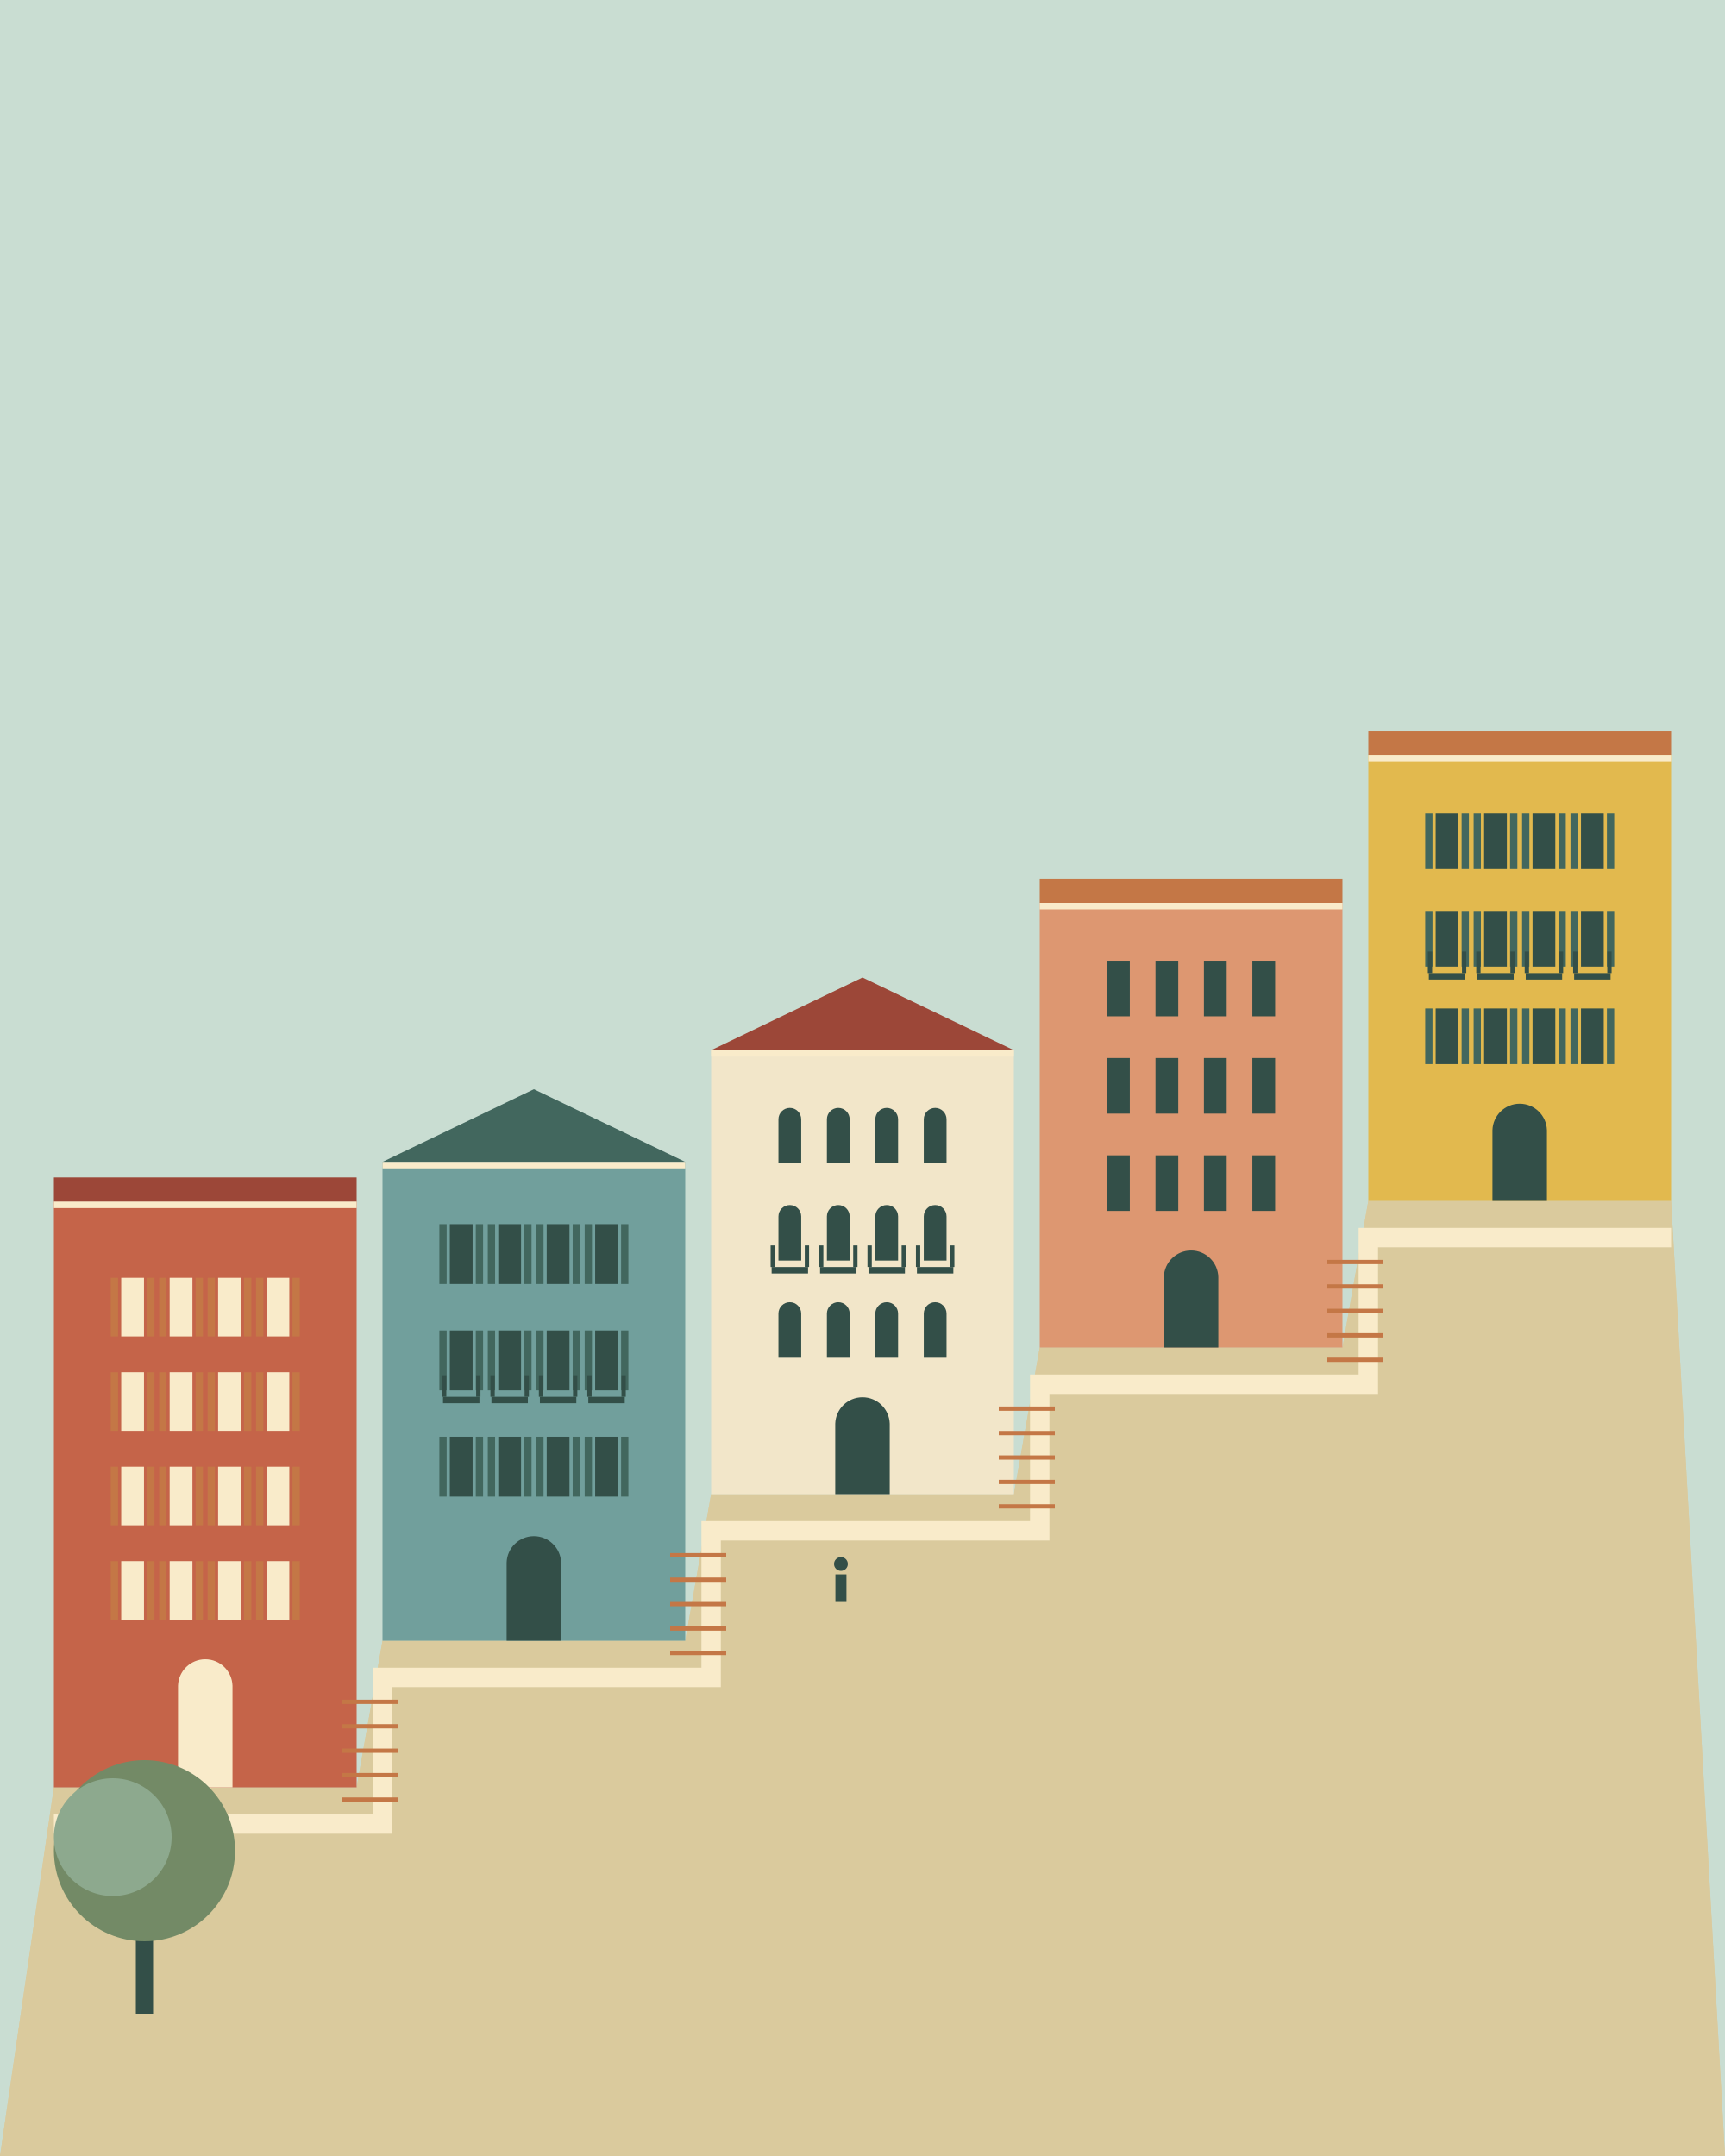
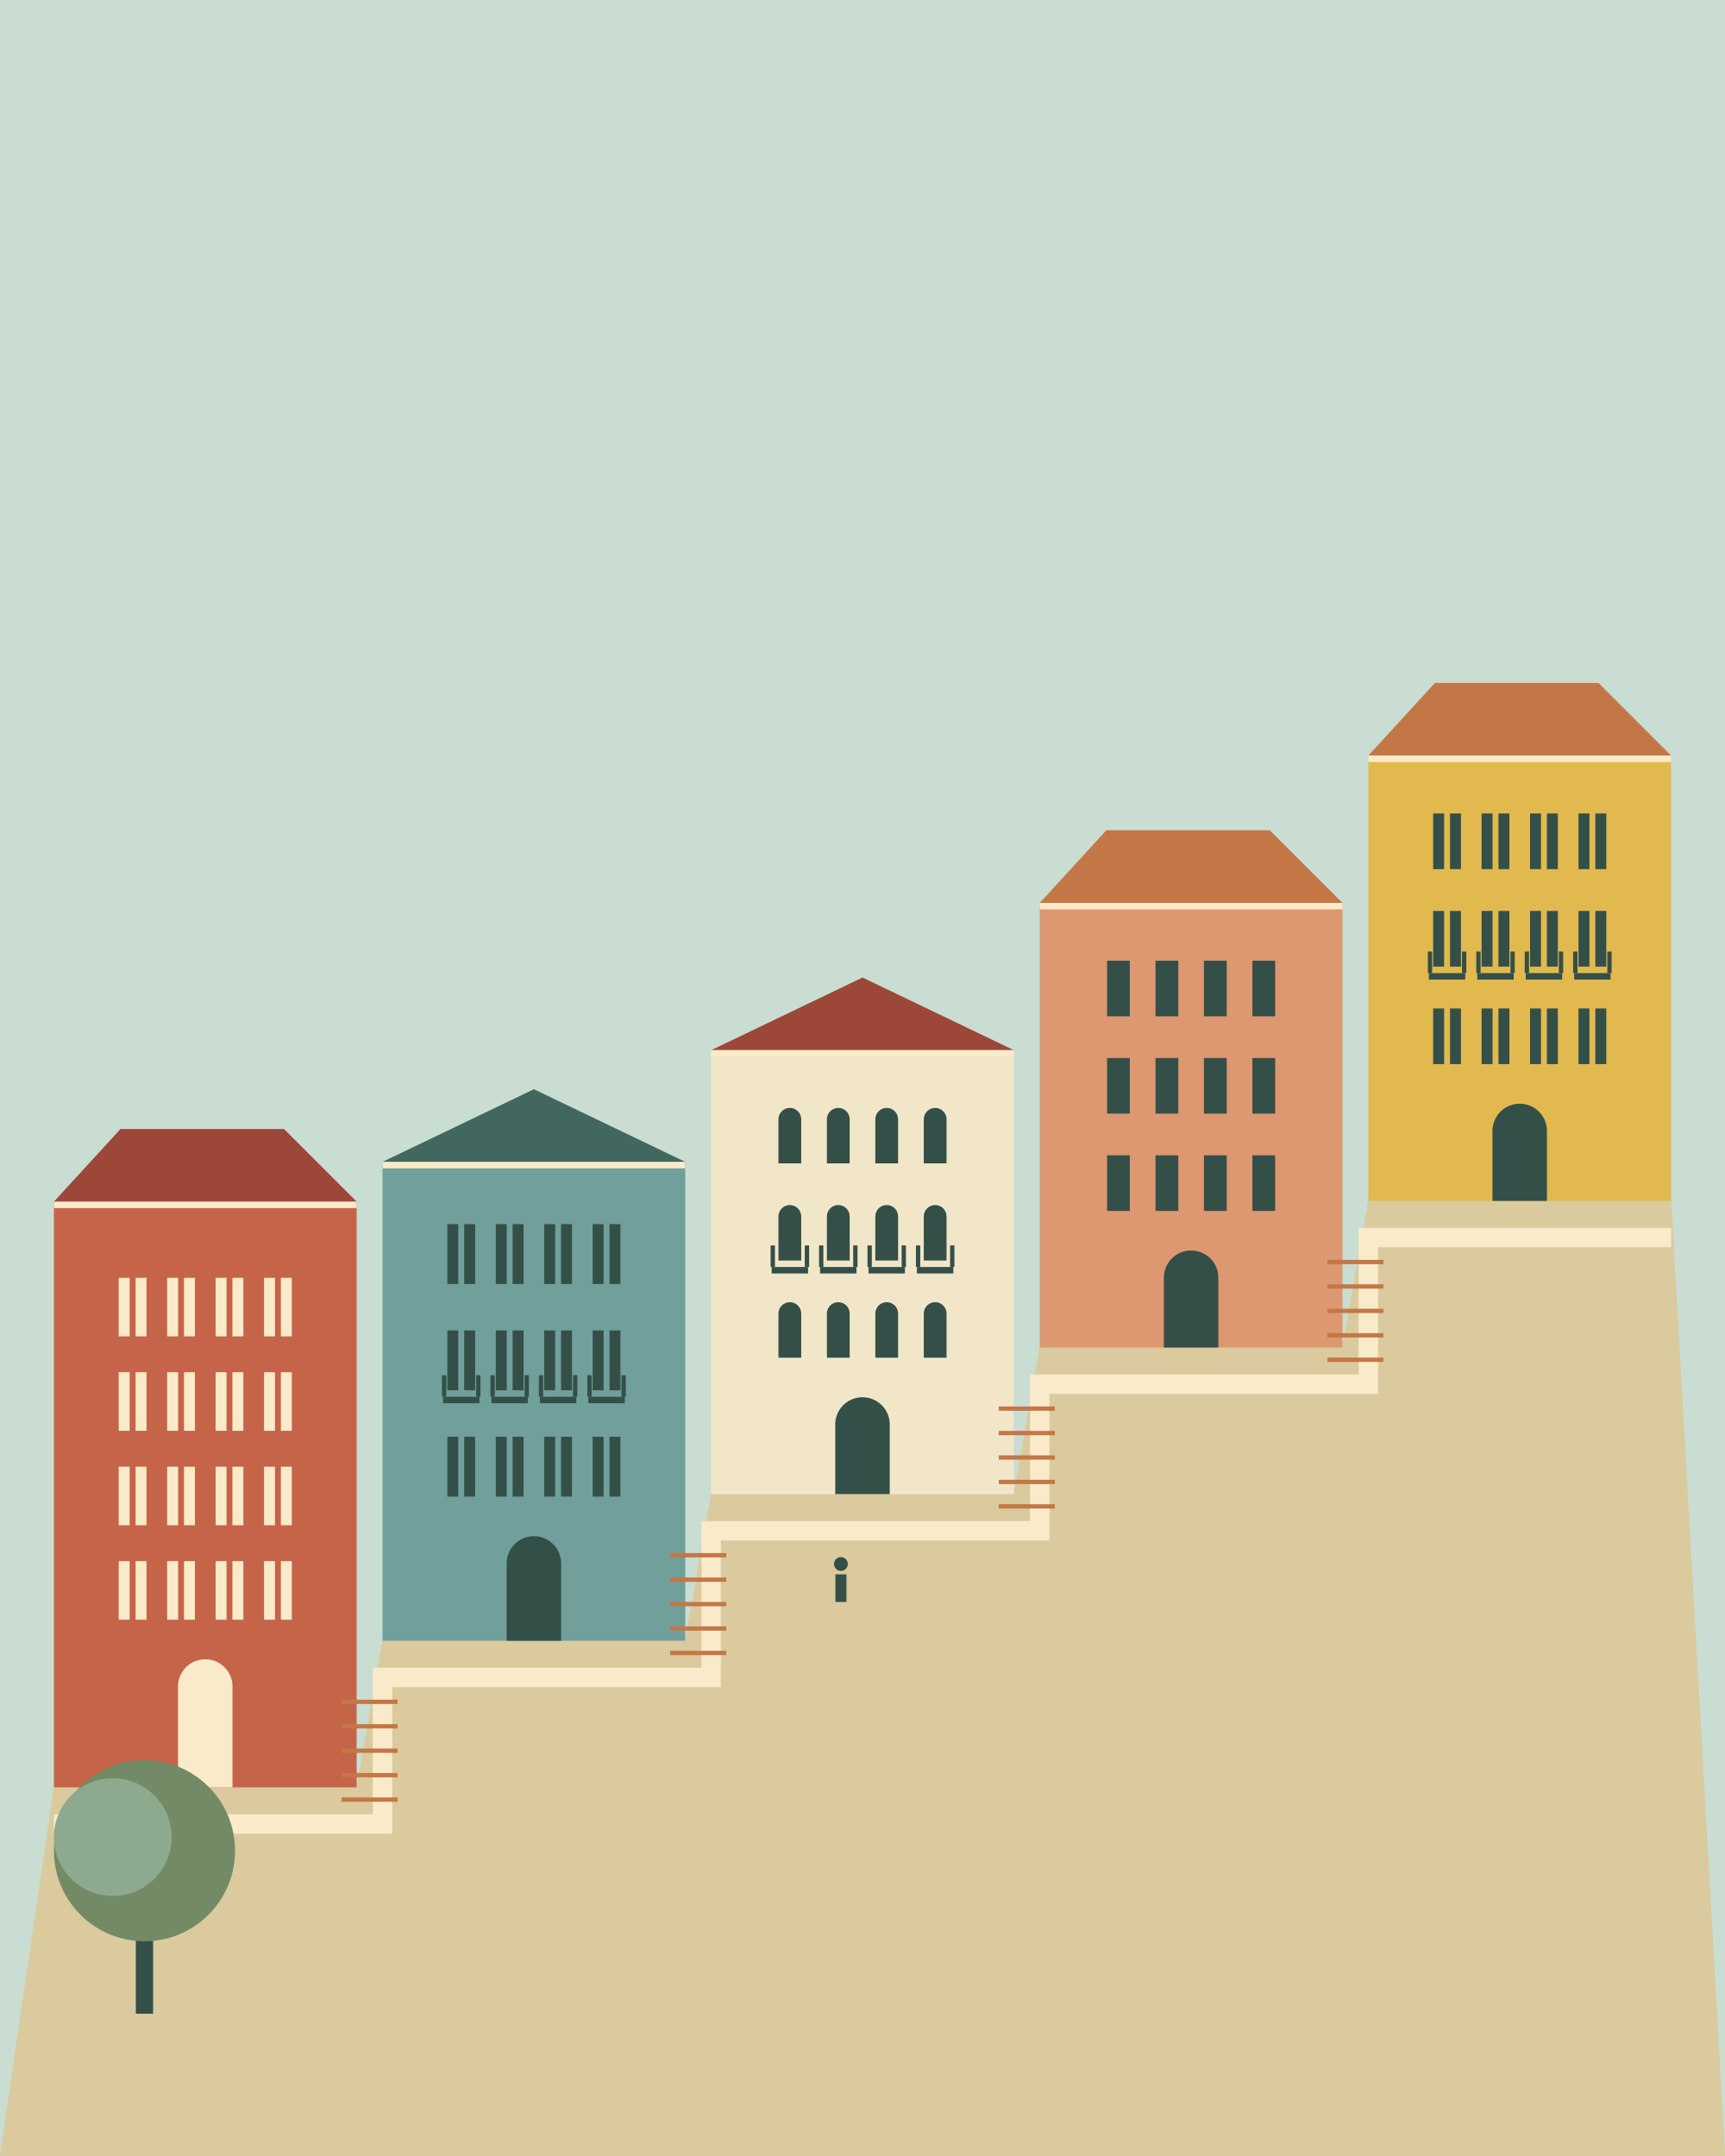
<svg xmlns="http://www.w3.org/2000/svg" width="800" height="1000" viewBox="0 0 800 1000" role="img" aria-label="坂道・hillside-003">
  <rect x="0" y="0" width="800" height="1000" fill="#c9ddd2" />
  <polygon points="25,829.02 165.4,829.02 177.4,761.02 317.8,761.02 329.8,693.02 470.2,693.02 482.2,625.02 622.6,625.02 634.6,557.02 775,557.02 800,1000 0,1000" fill="#daca9d" />
  <polygon points="25,829.02 165.4,829.02 177.4,761.02 317.8,761.02 329.8,693.02 470.2,693.02 482.2,625.02 622.6,625.02 634.6,557.02 775,557.02 800,1000 0,1000" fill="#daca9d" />
  <g data-building="b0-0">
    <rect x="25" y="557.35" width="140.4" height="271.67" fill="#c56449" />
-     <rect x="25" y="546.12" width="140.4" height="11.23" fill="#9c4738" />
+     <polygon points="25,557.35 55.89,523.65 131.7,523.65 165.4,557.35" fill="#9c4738" />
    <rect x="25" y="557.35" width="140.4" height="3" fill="#f9ebca" />
-     <rect x="56.22" y="592.67" width="10.56" height="27.17" fill="#f9ebca" />
-     <rect x="51.37" y="592.67" width="3.38" height="27.17" fill="#c47746" />
-     <rect x="68.26" y="592.67" width="3.38" height="27.17" fill="#c47746" />
-     <rect x="78.69" y="592.67" width="10.56" height="27.17" fill="#f9ebca" />
-     <rect x="73.83" y="592.67" width="3.38" height="27.17" fill="#c47746" />
-     <rect x="90.73" y="592.67" width="3.38" height="27.17" fill="#c47746" />
-     <rect x="101.15" y="592.67" width="10.56" height="27.17" fill="#f9ebca" />
-     <rect x="96.3" y="592.67" width="3.38" height="27.17" fill="#c47746" />
-     <rect x="113.19" y="592.67" width="3.38" height="27.17" fill="#c47746" />
-     <rect x="123.62" y="592.67" width="10.56" height="27.17" fill="#f9ebca" />
-     <rect x="118.76" y="592.67" width="3.38" height="27.17" fill="#c47746" />
-     <rect x="135.65" y="592.67" width="3.38" height="27.17" fill="#c47746" />
-     <rect x="56.22" y="636.47" width="10.56" height="27.17" fill="#f9ebca" />
-     <rect x="51.37" y="636.47" width="3.38" height="27.17" fill="#c47746" />
-     <rect x="68.26" y="636.47" width="3.38" height="27.17" fill="#c47746" />
-     <rect x="78.69" y="636.47" width="10.56" height="27.17" fill="#f9ebca" />
-     <rect x="73.83" y="636.47" width="3.38" height="27.17" fill="#c47746" />
-     <rect x="90.73" y="636.47" width="3.38" height="27.17" fill="#c47746" />
-     <rect x="101.15" y="636.47" width="10.56" height="27.17" fill="#f9ebca" />
-     <rect x="96.3" y="636.47" width="3.38" height="27.17" fill="#c47746" />
-     <rect x="113.19" y="636.47" width="3.38" height="27.17" fill="#c47746" />
-     <rect x="123.62" y="636.47" width="10.56" height="27.17" fill="#f9ebca" />
-     <rect x="118.76" y="636.47" width="3.38" height="27.17" fill="#c47746" />
-     <rect x="135.65" y="636.47" width="3.38" height="27.17" fill="#c47746" />
-     <rect x="56.22" y="680.28" width="10.56" height="27.17" fill="#f9ebca" />
-     <rect x="51.37" y="680.28" width="3.38" height="27.17" fill="#c47746" />
-     <rect x="68.26" y="680.28" width="3.38" height="27.17" fill="#c47746" />
-     <rect x="78.69" y="680.28" width="10.56" height="27.17" fill="#f9ebca" />
-     <rect x="73.83" y="680.28" width="3.38" height="27.17" fill="#c47746" />
-     <rect x="90.73" y="680.28" width="3.38" height="27.17" fill="#c47746" />
-     <rect x="101.15" y="680.28" width="10.56" height="27.17" fill="#f9ebca" />
-     <rect x="96.3" y="680.28" width="3.38" height="27.17" fill="#c47746" />
-     <rect x="113.19" y="680.28" width="3.38" height="27.17" fill="#c47746" />
-     <rect x="123.62" y="680.28" width="10.56" height="27.17" fill="#f9ebca" />
-     <rect x="118.76" y="680.28" width="3.38" height="27.17" fill="#c47746" />
-     <rect x="135.65" y="680.28" width="3.38" height="27.17" fill="#c47746" />
-     <rect x="56.22" y="724.09" width="10.56" height="27.17" fill="#f9ebca" />
-     <rect x="51.37" y="724.09" width="3.38" height="27.17" fill="#c47746" />
-     <rect x="68.26" y="724.09" width="3.38" height="27.17" fill="#c47746" />
-     <rect x="78.69" y="724.09" width="10.56" height="27.17" fill="#f9ebca" />
-     <rect x="73.83" y="724.09" width="3.38" height="27.17" fill="#c47746" />
-     <rect x="90.73" y="724.09" width="3.38" height="27.17" fill="#c47746" />
-     <rect x="101.15" y="724.09" width="10.56" height="27.17" fill="#f9ebca" />
-     <rect x="96.3" y="724.09" width="3.38" height="27.17" fill="#c47746" />
-     <rect x="113.19" y="724.09" width="3.38" height="27.17" fill="#c47746" />
-     <rect x="123.62" y="724.09" width="10.56" height="27.17" fill="#f9ebca" />
-     <rect x="118.76" y="724.09" width="3.38" height="27.17" fill="#c47746" />
-     <rect x="135.65" y="724.09" width="3.38" height="27.17" fill="#c47746" />
+     <rect x="55.06" y="592.67" width="5.07" height="27.17" fill="#f9ebca" />
+     <rect x="62.88" y="592.67" width="5.07" height="27.17" fill="#f9ebca" />
+     <rect x="77.53" y="592.67" width="5.07" height="27.17" fill="#f9ebca" />
+     <rect x="85.34" y="592.67" width="5.07" height="27.17" fill="#f9ebca" />
+     <rect x="99.99" y="592.67" width="5.07" height="27.17" fill="#f9ebca" />
+     <rect x="107.8" y="592.67" width="5.07" height="27.17" fill="#f9ebca" />
+     <rect x="122.46" y="592.67" width="5.07" height="27.17" fill="#f9ebca" />
+     <rect x="130.27" y="592.67" width="5.07" height="27.17" fill="#f9ebca" />
+     <rect x="55.06" y="636.47" width="5.07" height="27.17" fill="#f9ebca" />
+     <rect x="62.88" y="636.47" width="5.07" height="27.17" fill="#f9ebca" />
+     <rect x="77.53" y="636.47" width="5.07" height="27.17" fill="#f9ebca" />
+     <rect x="85.34" y="636.47" width="5.07" height="27.17" fill="#f9ebca" />
+     <rect x="99.99" y="636.47" width="5.07" height="27.17" fill="#f9ebca" />
+     <rect x="107.8" y="636.47" width="5.07" height="27.17" fill="#f9ebca" />
+     <rect x="122.46" y="636.47" width="5.07" height="27.17" fill="#f9ebca" />
+     <rect x="130.27" y="636.47" width="5.07" height="27.17" fill="#f9ebca" />
+     <rect x="55.06" y="680.28" width="5.07" height="27.17" fill="#f9ebca" />
+     <rect x="62.88" y="680.28" width="5.07" height="27.17" fill="#f9ebca" />
+     <rect x="77.53" y="680.28" width="5.07" height="27.17" fill="#f9ebca" />
+     <rect x="85.34" y="680.28" width="5.07" height="27.17" fill="#f9ebca" />
+     <rect x="99.99" y="680.28" width="5.07" height="27.17" fill="#f9ebca" />
+     <rect x="107.8" y="680.28" width="5.07" height="27.17" fill="#f9ebca" />
+     <rect x="122.46" y="680.28" width="5.07" height="27.17" fill="#f9ebca" />
+     <rect x="130.27" y="680.28" width="5.07" height="27.17" fill="#f9ebca" />
+     <rect x="55.06" y="724.09" width="5.07" height="27.17" fill="#f9ebca" />
+     <rect x="62.88" y="724.09" width="5.07" height="27.17" fill="#f9ebca" />
+     <rect x="77.53" y="724.09" width="5.07" height="27.17" fill="#f9ebca" />
+     <rect x="85.34" y="724.09" width="5.07" height="27.17" fill="#f9ebca" />
+     <rect x="99.99" y="724.09" width="5.07" height="27.17" fill="#f9ebca" />
+     <rect x="107.8" y="724.09" width="5.07" height="27.17" fill="#f9ebca" />
+     <rect x="122.46" y="724.09" width="5.07" height="27.17" fill="#f9ebca" />
+     <rect x="130.27" y="724.09" width="5.07" height="27.17" fill="#f9ebca" />
    <path d="M82.56 829.02V781.89a12.64 12.64 0 0 1 25.27 0V829.02Z" fill="#f9ebca" />
  </g>
  <g data-building="b0-1">
    <rect x="177.4" y="538.91" width="140.4" height="222.11" fill="#719f9c" />
    <polygon points="177.4,538.91 247.6,505.21 317.8,538.91" fill="#42675e" />
    <rect x="177.4" y="538.91" width="140.4" height="3" fill="#f9ebca" />
-     <rect x="208.62" y="567.78" width="10.56" height="27.76" fill="#334f48" />
-     <rect x="203.77" y="567.78" width="3.38" height="27.76" fill="#42675e" />
-     <rect x="220.66" y="567.78" width="3.38" height="27.76" fill="#42675e" />
-     <rect x="231.09" y="567.78" width="10.56" height="27.76" fill="#334f48" />
-     <rect x="226.23" y="567.78" width="3.38" height="27.76" fill="#42675e" />
-     <rect x="243.13" y="567.78" width="3.38" height="27.76" fill="#42675e" />
-     <rect x="253.55" y="567.78" width="10.56" height="27.76" fill="#334f48" />
-     <rect x="248.7" y="567.78" width="3.38" height="27.76" fill="#42675e" />
-     <rect x="265.59" y="567.78" width="3.38" height="27.76" fill="#42675e" />
-     <rect x="276.02" y="567.78" width="10.56" height="27.76" fill="#334f48" />
-     <rect x="271.16" y="567.78" width="3.38" height="27.76" fill="#42675e" />
-     <rect x="288.05" y="567.78" width="3.38" height="27.76" fill="#42675e" />
-     <rect x="208.62" y="617.09" width="10.56" height="27.76" fill="#334f48" />
-     <rect x="203.77" y="617.09" width="3.38" height="27.76" fill="#42675e" />
-     <rect x="220.66" y="617.09" width="3.38" height="27.76" fill="#42675e" />
+     <rect x="207.46" y="567.78" width="5.07" height="27.76" fill="#334f48" />
+     <rect x="215.28" y="567.78" width="5.07" height="27.76" fill="#334f48" />
+     <rect x="229.93" y="567.78" width="5.07" height="27.76" fill="#334f48" />
+     <rect x="237.74" y="567.78" width="5.07" height="27.76" fill="#334f48" />
+     <rect x="252.39" y="567.78" width="5.07" height="27.76" fill="#334f48" />
+     <rect x="260.2" y="567.78" width="5.07" height="27.76" fill="#334f48" />
+     <rect x="274.86" y="567.78" width="5.07" height="27.76" fill="#334f48" />
+     <rect x="282.67" y="567.78" width="5.07" height="27.76" fill="#334f48" />
+     <rect x="207.46" y="617.09" width="5.07" height="27.76" fill="#334f48" />
+     <rect x="215.28" y="617.09" width="5.07" height="27.76" fill="#334f48" />
    <rect x="205.46" y="647.85" width="16.89" height="3" fill="#334f48" />
    <path d="M205.99 637.85v10m15.84 -10v10" fill="none" stroke="#334f48" stroke-width="2" />
-     <rect x="231.09" y="617.09" width="10.56" height="27.76" fill="#334f48" />
-     <rect x="226.23" y="617.09" width="3.38" height="27.76" fill="#42675e" />
-     <rect x="243.13" y="617.09" width="3.38" height="27.76" fill="#42675e" />
+     <rect x="229.93" y="617.09" width="5.07" height="27.76" fill="#334f48" />
+     <rect x="237.74" y="617.09" width="5.07" height="27.76" fill="#334f48" />
    <rect x="227.92" y="647.85" width="16.89" height="3" fill="#334f48" />
    <path d="M228.45 637.85v10m15.84 -10v10" fill="none" stroke="#334f48" stroke-width="2" />
-     <rect x="253.55" y="617.09" width="10.56" height="27.76" fill="#334f48" />
-     <rect x="248.7" y="617.09" width="3.38" height="27.76" fill="#42675e" />
-     <rect x="265.59" y="617.09" width="3.38" height="27.76" fill="#42675e" />
+     <rect x="252.39" y="617.09" width="5.07" height="27.76" fill="#334f48" />
+     <rect x="260.2" y="617.09" width="5.07" height="27.76" fill="#334f48" />
    <rect x="250.39" y="647.85" width="16.89" height="3" fill="#334f48" />
    <path d="M250.91 637.85v10m15.84 -10v10" fill="none" stroke="#334f48" stroke-width="2" />
-     <rect x="276.02" y="617.09" width="10.56" height="27.76" fill="#334f48" />
-     <rect x="271.16" y="617.09" width="3.38" height="27.76" fill="#42675e" />
-     <rect x="288.05" y="617.09" width="3.38" height="27.76" fill="#42675e" />
+     <rect x="274.86" y="617.09" width="5.07" height="27.76" fill="#334f48" />
+     <rect x="282.67" y="617.09" width="5.07" height="27.76" fill="#334f48" />
    <rect x="272.85" y="647.85" width="16.89" height="3" fill="#334f48" />
    <path d="M273.38 637.85v10m15.84 -10v10" fill="none" stroke="#334f48" stroke-width="2" />
-     <rect x="208.62" y="666.39" width="10.56" height="27.76" fill="#334f48" />
-     <rect x="203.77" y="666.39" width="3.38" height="27.76" fill="#42675e" />
-     <rect x="220.66" y="666.39" width="3.38" height="27.76" fill="#42675e" />
-     <rect x="231.09" y="666.39" width="10.56" height="27.76" fill="#334f48" />
-     <rect x="226.23" y="666.39" width="3.38" height="27.76" fill="#42675e" />
-     <rect x="243.13" y="666.39" width="3.38" height="27.76" fill="#42675e" />
-     <rect x="253.55" y="666.39" width="10.56" height="27.76" fill="#334f48" />
-     <rect x="248.7" y="666.39" width="3.38" height="27.76" fill="#42675e" />
-     <rect x="265.59" y="666.39" width="3.38" height="27.76" fill="#42675e" />
-     <rect x="276.02" y="666.39" width="10.56" height="27.76" fill="#334f48" />
-     <rect x="271.16" y="666.39" width="3.38" height="27.76" fill="#42675e" />
-     <rect x="288.05" y="666.39" width="3.38" height="27.76" fill="#42675e" />
+     <rect x="207.46" y="666.39" width="5.07" height="27.76" fill="#334f48" />
+     <rect x="215.28" y="666.39" width="5.07" height="27.76" fill="#334f48" />
+     <rect x="229.93" y="666.39" width="5.07" height="27.76" fill="#334f48" />
+     <rect x="237.74" y="666.39" width="5.07" height="27.76" fill="#334f48" />
+     <rect x="252.39" y="666.39" width="5.07" height="27.76" fill="#334f48" />
+     <rect x="260.2" y="666.39" width="5.07" height="27.76" fill="#334f48" />
+     <rect x="274.86" y="666.39" width="5.07" height="27.76" fill="#334f48" />
+     <rect x="282.67" y="666.39" width="5.07" height="27.76" fill="#334f48" />
    <path d="M234.96 761.02V724.79a12.64 12.64 0 0 1 25.27 0V761.02Z" fill="#334f48" />
  </g>
  <g data-building="b0-2">
    <rect x="329.8" y="487.1" width="140.4" height="205.92" fill="#f2e6c9" />
    <polygon points="329.8,487.1 400,453.4 470.2,487.1" fill="#9c4738" />
    <rect x="329.8" y="487.1" width="140.4" height="3" fill="#f9ebca" />
    <path d="M361.02 539.61V519.15a5.28 5.28 0 0 1 10.56 0V539.61Z" fill="#334f48" />
    <path d="M383.49 539.61V519.15a5.28 5.28 0 0 1 10.56 0V539.61Z" fill="#334f48" />
    <path d="M405.95 539.61V519.15a5.28 5.28 0 0 1 10.56 0V539.61Z" fill="#334f48" />
    <path d="M428.42 539.61V519.15a5.28 5.28 0 0 1 10.56 0V539.61Z" fill="#334f48" />
    <path d="M361.02 584.66V564.2a5.28 5.28 0 0 1 10.56 0V584.66Z" fill="#334f48" />
    <rect x="357.86" y="587.66" width="16.89" height="3" fill="#334f48" />
    <path d="M358.39 577.66v10m15.84 -10v10" fill="none" stroke="#334f48" stroke-width="2" />
    <path d="M383.49 584.66V564.2a5.28 5.28 0 0 1 10.56 0V584.66Z" fill="#334f48" />
    <rect x="380.32" y="587.66" width="16.89" height="3" fill="#334f48" />
    <path d="M380.85 577.66v10m15.84 -10v10" fill="none" stroke="#334f48" stroke-width="2" />
    <path d="M405.95 584.66V564.2a5.28 5.28 0 0 1 10.56 0V584.66Z" fill="#334f48" />
    <rect x="402.79" y="587.66" width="16.89" height="3" fill="#334f48" />
    <path d="M403.31 577.66v10m15.84 -10v10" fill="none" stroke="#334f48" stroke-width="2" />
    <path d="M428.42 584.66V564.2a5.28 5.28 0 0 1 10.56 0V584.66Z" fill="#334f48" />
    <rect x="425.25" y="587.66" width="16.89" height="3" fill="#334f48" />
    <path d="M425.78 577.66v10m15.84 -10v10" fill="none" stroke="#334f48" stroke-width="2" />
    <path d="M361.02 629.72V609.26a5.28 5.28 0 0 1 10.56 0V629.72Z" fill="#334f48" />
    <path d="M383.49 629.72V609.26a5.28 5.28 0 0 1 10.56 0V629.72Z" fill="#334f48" />
    <path d="M405.95 629.72V609.26a5.28 5.28 0 0 1 10.56 0V629.72Z" fill="#334f48" />
    <path d="M428.42 629.72V609.26a5.28 5.28 0 0 1 10.56 0V629.72Z" fill="#334f48" />
    <path d="M387.36 693.02V660.35a12.64 12.64 0 0 1 25.27 0V693.02Z" fill="#334f48" />
  </g>
  <g data-building="b0-3">
    <rect x="482.2" y="418.8" width="140.4" height="206.22" fill="#dd9771" />
-     <rect x="482.2" y="407.57" width="140.4" height="11.23" fill="#c47746" />
+     <polygon points="482.2,418.8 513.09,385.1 588.9,385.1 622.6,418.8" fill="#c47746" />
    <rect x="482.2" y="418.8" width="140.4" height="3" fill="#f9ebca" />
    <rect x="513.42" y="445.61" width="10.56" height="25.78" fill="#334f48" />
    <rect x="535.89" y="445.61" width="10.56" height="25.78" fill="#334f48" />
    <rect x="558.35" y="445.61" width="10.56" height="25.78" fill="#334f48" />
    <rect x="580.82" y="445.61" width="10.56" height="25.78" fill="#334f48" />
    <rect x="513.42" y="490.74" width="10.56" height="25.78" fill="#334f48" />
    <rect x="535.89" y="490.74" width="10.56" height="25.78" fill="#334f48" />
    <rect x="558.35" y="490.74" width="10.56" height="25.78" fill="#334f48" />
    <rect x="580.82" y="490.74" width="10.56" height="25.78" fill="#334f48" />
    <rect x="513.42" y="535.87" width="10.56" height="25.78" fill="#334f48" />
    <rect x="535.89" y="535.87" width="10.56" height="25.78" fill="#334f48" />
    <rect x="558.35" y="535.87" width="10.56" height="25.78" fill="#334f48" />
    <rect x="580.82" y="535.87" width="10.56" height="25.78" fill="#334f48" />
    <path d="M539.76 625.02V592.29a12.64 12.64 0 0 1 25.27 0V625.02Z" fill="#334f48" />
  </g>
  <g data-building="b0-4">
    <rect x="634.6" y="350.44" width="140.4" height="206.58" fill="#e2b94e" />
-     <rect x="634.6" y="339.21" width="140.4" height="11.23" fill="#c47746" />
+     <polygon points="634.6,350.44 665.49,316.74 741.3,316.74 775,350.44" fill="#c47746" />
    <rect x="634.6" y="350.44" width="140.4" height="3" fill="#f9ebca" />
-     <rect x="665.82" y="377.3" width="10.56" height="25.82" fill="#334f48" />
-     <rect x="660.97" y="377.3" width="3.38" height="25.82" fill="#42675e" />
-     <rect x="677.86" y="377.3" width="3.38" height="25.82" fill="#42675e" />
-     <rect x="688.29" y="377.3" width="10.56" height="25.82" fill="#334f48" />
-     <rect x="683.43" y="377.3" width="3.38" height="25.82" fill="#42675e" />
-     <rect x="700.33" y="377.3" width="3.38" height="25.82" fill="#42675e" />
-     <rect x="710.75" y="377.3" width="10.56" height="25.82" fill="#334f48" />
-     <rect x="705.9" y="377.3" width="3.38" height="25.82" fill="#42675e" />
-     <rect x="722.79" y="377.3" width="3.38" height="25.82" fill="#42675e" />
-     <rect x="733.22" y="377.3" width="10.56" height="25.82" fill="#334f48" />
-     <rect x="728.36" y="377.3" width="3.38" height="25.82" fill="#42675e" />
-     <rect x="745.25" y="377.3" width="3.38" height="25.82" fill="#42675e" />
-     <rect x="665.82" y="422.52" width="10.56" height="25.82" fill="#334f48" />
-     <rect x="660.97" y="422.52" width="3.38" height="25.82" fill="#42675e" />
-     <rect x="677.86" y="422.52" width="3.38" height="25.82" fill="#42675e" />
+     <rect x="664.66" y="377.3" width="5.07" height="25.82" fill="#334f48" />
+     <rect x="672.48" y="377.3" width="5.07" height="25.82" fill="#334f48" />
+     <rect x="687.13" y="377.3" width="5.07" height="25.82" fill="#334f48" />
+     <rect x="694.94" y="377.3" width="5.07" height="25.82" fill="#334f48" />
+     <rect x="709.59" y="377.3" width="5.07" height="25.82" fill="#334f48" />
+     <rect x="717.4" y="377.3" width="5.07" height="25.82" fill="#334f48" />
+     <rect x="732.06" y="377.3" width="5.07" height="25.82" fill="#334f48" />
+     <rect x="739.87" y="377.3" width="5.07" height="25.82" fill="#334f48" />
+     <rect x="664.66" y="422.52" width="5.07" height="25.82" fill="#334f48" />
+     <rect x="672.48" y="422.52" width="5.07" height="25.82" fill="#334f48" />
    <rect x="662.66" y="451.35" width="16.89" height="3" fill="#334f48" />
    <path d="M663.19 441.35v10m15.84 -10v10" fill="none" stroke="#334f48" stroke-width="2" />
-     <rect x="688.29" y="422.52" width="10.56" height="25.82" fill="#334f48" />
-     <rect x="683.43" y="422.52" width="3.38" height="25.82" fill="#42675e" />
-     <rect x="700.33" y="422.52" width="3.38" height="25.82" fill="#42675e" />
+     <rect x="687.13" y="422.52" width="5.07" height="25.82" fill="#334f48" />
+     <rect x="694.94" y="422.52" width="5.07" height="25.82" fill="#334f48" />
    <rect x="685.12" y="451.35" width="16.89" height="3" fill="#334f48" />
    <path d="M685.65 441.35v10m15.84 -10v10" fill="none" stroke="#334f48" stroke-width="2" />
-     <rect x="710.75" y="422.52" width="10.56" height="25.82" fill="#334f48" />
-     <rect x="705.9" y="422.52" width="3.38" height="25.82" fill="#42675e" />
-     <rect x="722.79" y="422.52" width="3.38" height="25.82" fill="#42675e" />
+     <rect x="709.59" y="422.52" width="5.07" height="25.82" fill="#334f48" />
+     <rect x="717.4" y="422.52" width="5.07" height="25.82" fill="#334f48" />
    <rect x="707.59" y="451.35" width="16.89" height="3" fill="#334f48" />
    <path d="M708.11 441.35v10m15.84 -10v10" fill="none" stroke="#334f48" stroke-width="2" />
-     <rect x="733.22" y="422.52" width="10.56" height="25.82" fill="#334f48" />
-     <rect x="728.36" y="422.52" width="3.38" height="25.82" fill="#42675e" />
-     <rect x="745.25" y="422.52" width="3.38" height="25.82" fill="#42675e" />
+     <rect x="732.06" y="422.52" width="5.07" height="25.82" fill="#334f48" />
+     <rect x="739.87" y="422.52" width="5.07" height="25.82" fill="#334f48" />
    <rect x="730.05" y="451.35" width="16.89" height="3" fill="#334f48" />
    <path d="M730.58 441.35v10m15.84 -10v10" fill="none" stroke="#334f48" stroke-width="2" />
-     <rect x="665.82" y="467.75" width="10.56" height="25.82" fill="#334f48" />
-     <rect x="660.97" y="467.75" width="3.38" height="25.82" fill="#42675e" />
-     <rect x="677.86" y="467.75" width="3.38" height="25.82" fill="#42675e" />
-     <rect x="688.29" y="467.75" width="10.56" height="25.82" fill="#334f48" />
-     <rect x="683.43" y="467.75" width="3.38" height="25.82" fill="#42675e" />
-     <rect x="700.33" y="467.75" width="3.38" height="25.82" fill="#42675e" />
-     <rect x="710.75" y="467.75" width="10.56" height="25.82" fill="#334f48" />
-     <rect x="705.9" y="467.75" width="3.38" height="25.82" fill="#42675e" />
-     <rect x="722.79" y="467.75" width="3.38" height="25.82" fill="#42675e" />
-     <rect x="733.22" y="467.75" width="10.56" height="25.82" fill="#334f48" />
-     <rect x="728.36" y="467.75" width="3.38" height="25.82" fill="#42675e" />
-     <rect x="745.25" y="467.75" width="3.38" height="25.82" fill="#42675e" />
+     <rect x="664.66" y="467.75" width="5.07" height="25.82" fill="#334f48" />
+     <rect x="672.48" y="467.75" width="5.07" height="25.82" fill="#334f48" />
+     <rect x="687.13" y="467.75" width="5.07" height="25.82" fill="#334f48" />
+     <rect x="694.94" y="467.75" width="5.07" height="25.82" fill="#334f48" />
+     <rect x="709.59" y="467.75" width="5.07" height="25.82" fill="#334f48" />
+     <rect x="717.4" y="467.75" width="5.07" height="25.82" fill="#334f48" />
+     <rect x="732.06" y="467.75" width="5.07" height="25.82" fill="#334f48" />
+     <rect x="739.87" y="467.75" width="5.07" height="25.82" fill="#334f48" />
    <path d="M692.16 557.02V524.21a12.64 12.64 0 0 1 25.27 0V557.02Z" fill="#334f48" />
  </g>
  <path d="M25 846.02H165.4V846.02H177.4V778.02H317.8V778.02H329.8V710.02H470.2V710.02H482.2V642.02H622.6V642.02H634.6V574.02H775V574.02" fill="none" stroke="#f9ebca" stroke-width="9" />
  <path d="M158.4 834.69h26" fill="none" stroke="#c47746" stroke-width="2" />
  <path d="M158.4 823.35h26" fill="none" stroke="#c47746" stroke-width="2" />
  <path d="M158.4 812.02h26" fill="none" stroke="#c47746" stroke-width="2" />
  <path d="M158.4 800.69h26" fill="none" stroke="#c47746" stroke-width="2" />
  <path d="M158.4 789.35h26" fill="none" stroke="#c47746" stroke-width="2" />
  <path d="M310.8 766.69h26" fill="none" stroke="#c47746" stroke-width="2" />
  <path d="M310.8 755.35h26" fill="none" stroke="#c47746" stroke-width="2" />
  <path d="M310.8 744.02h26" fill="none" stroke="#c47746" stroke-width="2" />
  <path d="M310.8 732.69h26" fill="none" stroke="#c47746" stroke-width="2" />
  <path d="M310.8 721.35h26" fill="none" stroke="#c47746" stroke-width="2" />
  <path d="M463.2 698.69h26" fill="none" stroke="#c47746" stroke-width="2" />
  <path d="M463.2 687.35h26" fill="none" stroke="#c47746" stroke-width="2" />
  <path d="M463.2 676.02h26" fill="none" stroke="#c47746" stroke-width="2" />
  <path d="M463.2 664.69h26" fill="none" stroke="#c47746" stroke-width="2" />
  <path d="M463.2 653.35h26" fill="none" stroke="#c47746" stroke-width="2" />
  <path d="M615.6 630.69h26" fill="none" stroke="#c47746" stroke-width="2" />
  <path d="M615.6 619.35h26" fill="none" stroke="#c47746" stroke-width="2" />
  <path d="M615.6 608.02h26" fill="none" stroke="#c47746" stroke-width="2" />
  <path d="M615.6 596.69h26" fill="none" stroke="#c47746" stroke-width="2" />
  <path d="M615.6 585.35h26" fill="none" stroke="#c47746" stroke-width="2" />
  <rect x="63" y="883.6" width="8" height="50.4" fill="#334f48" />
  <circle cx="67" cy="858.4" r="42" fill="#738a66" />
  <circle cx="52.3" cy="852.1" r="27.3" fill="#8da98e" />
  <circle cx="390" cy="725.42" r="3.2" fill="#334f48" />
  <rect x="387.44" y="730.22" width="5.12" height="12.8" fill="#334f48" />
</svg>
